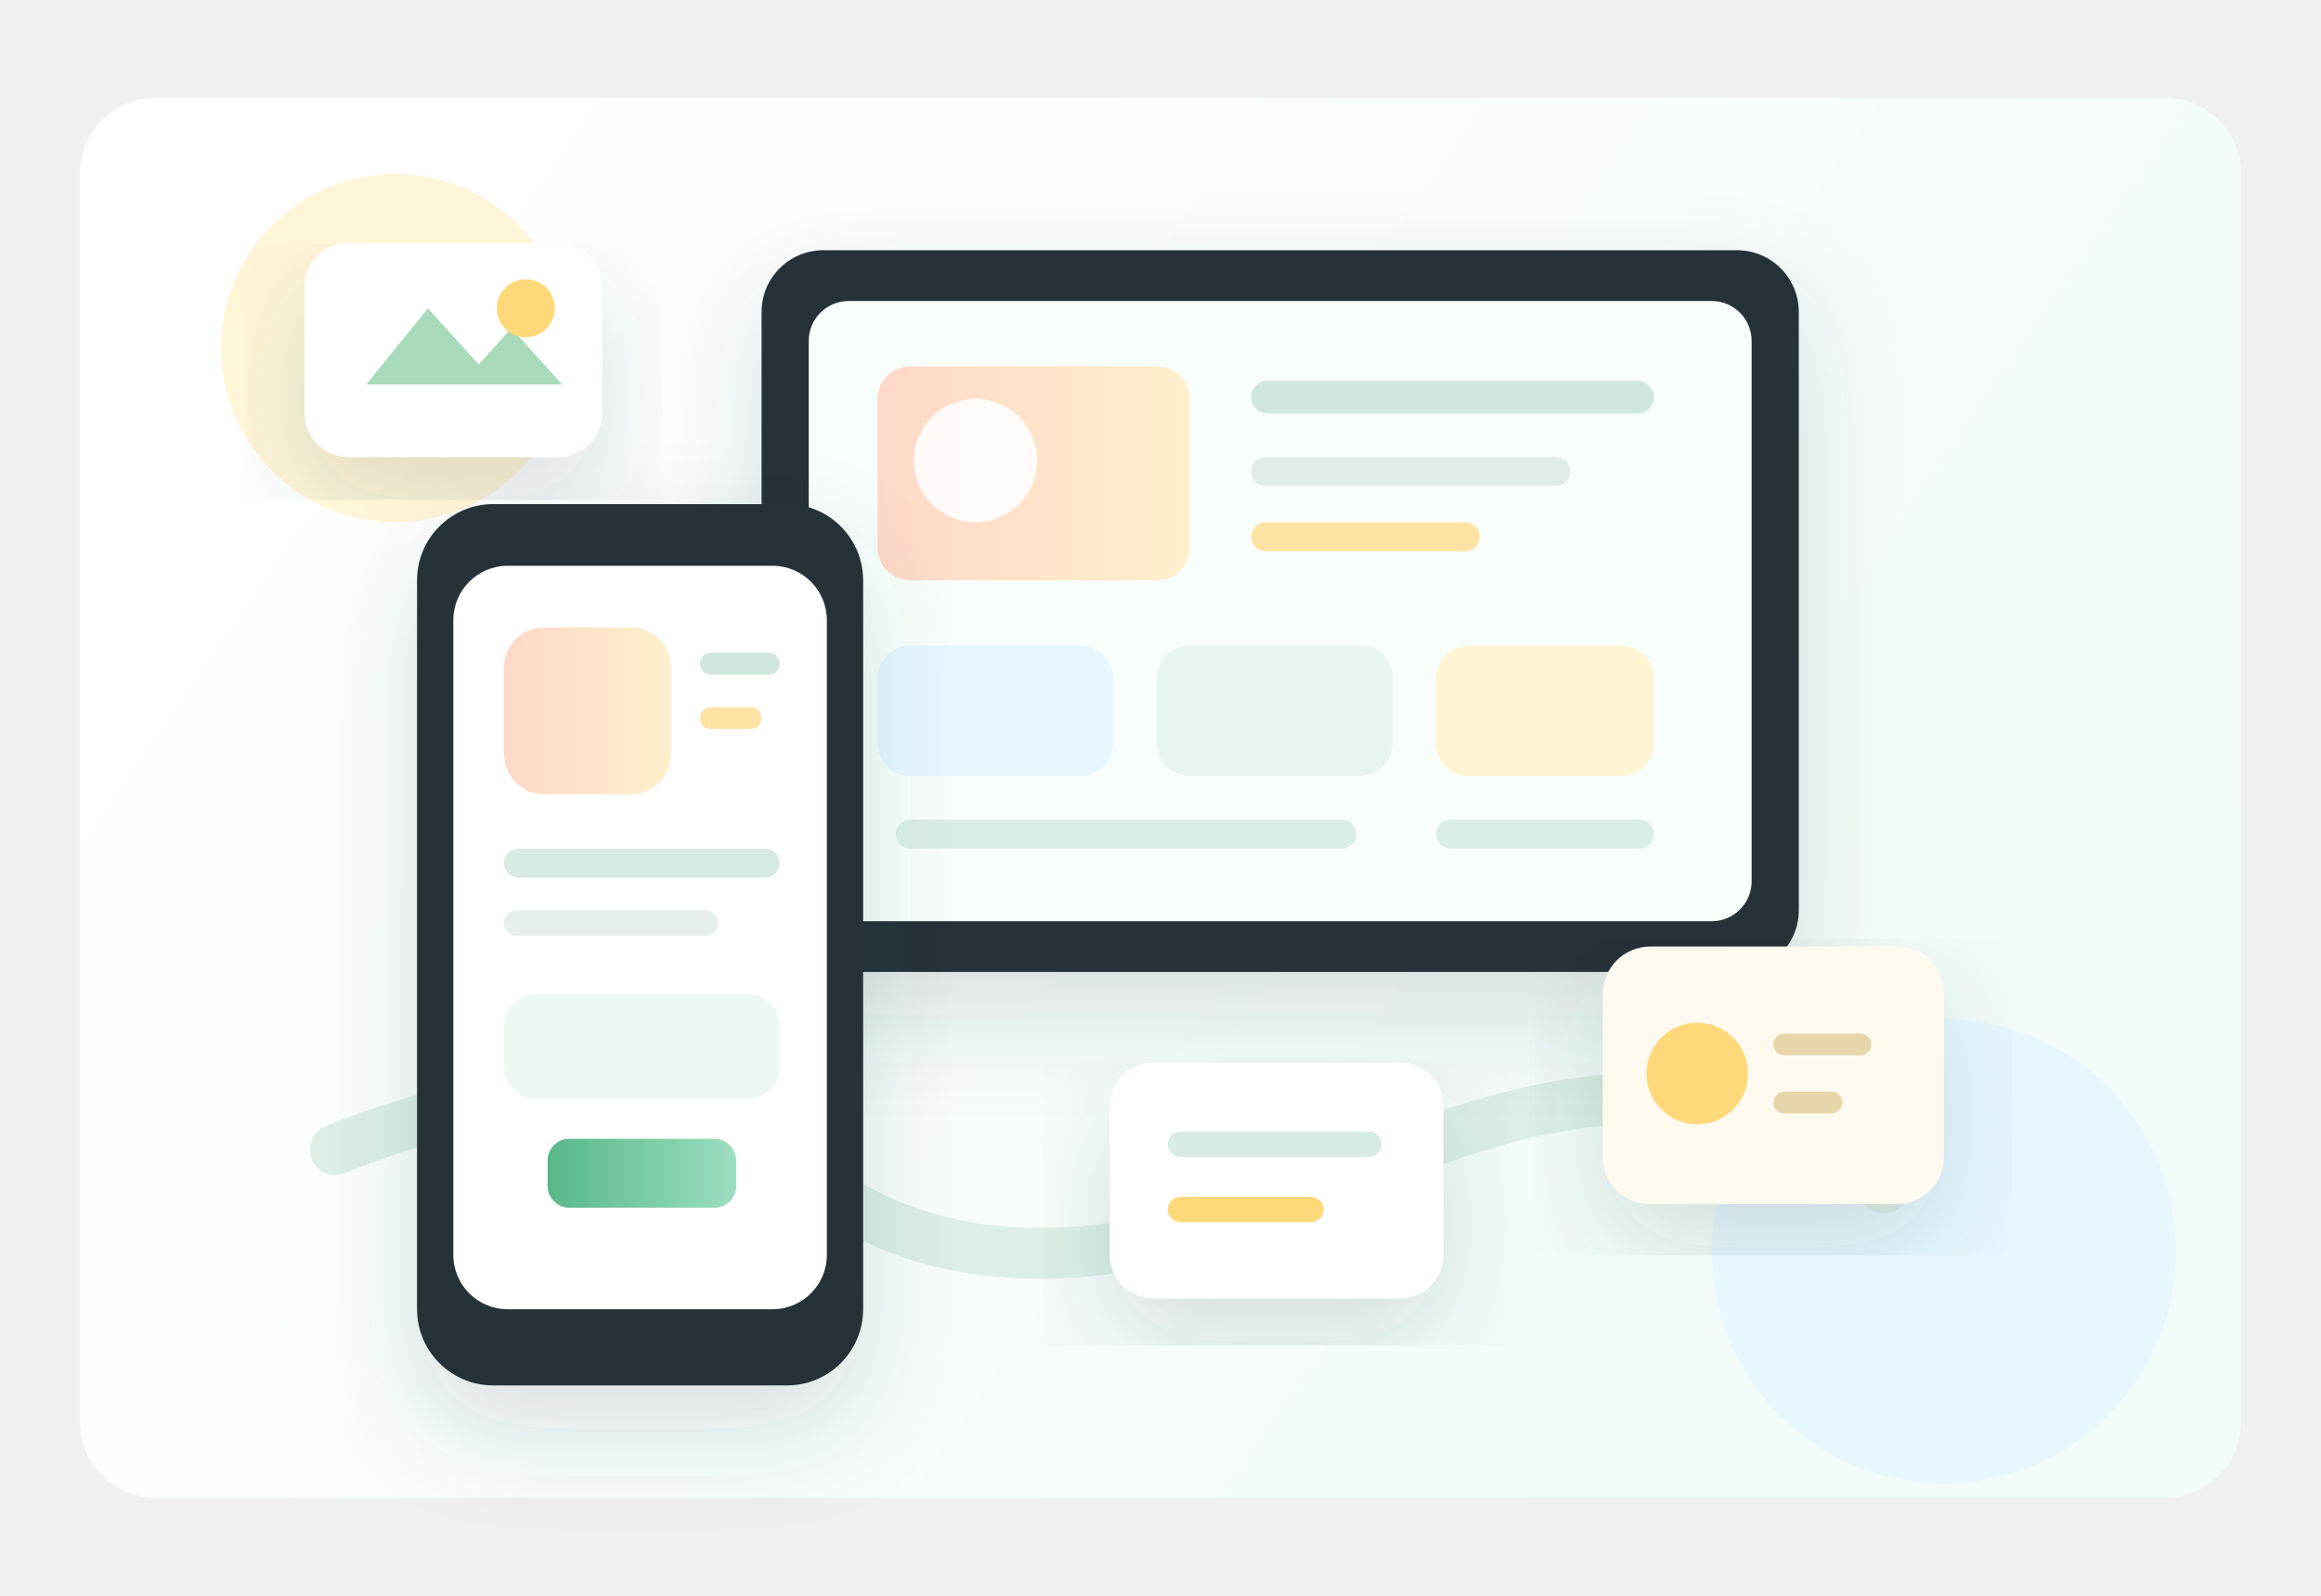
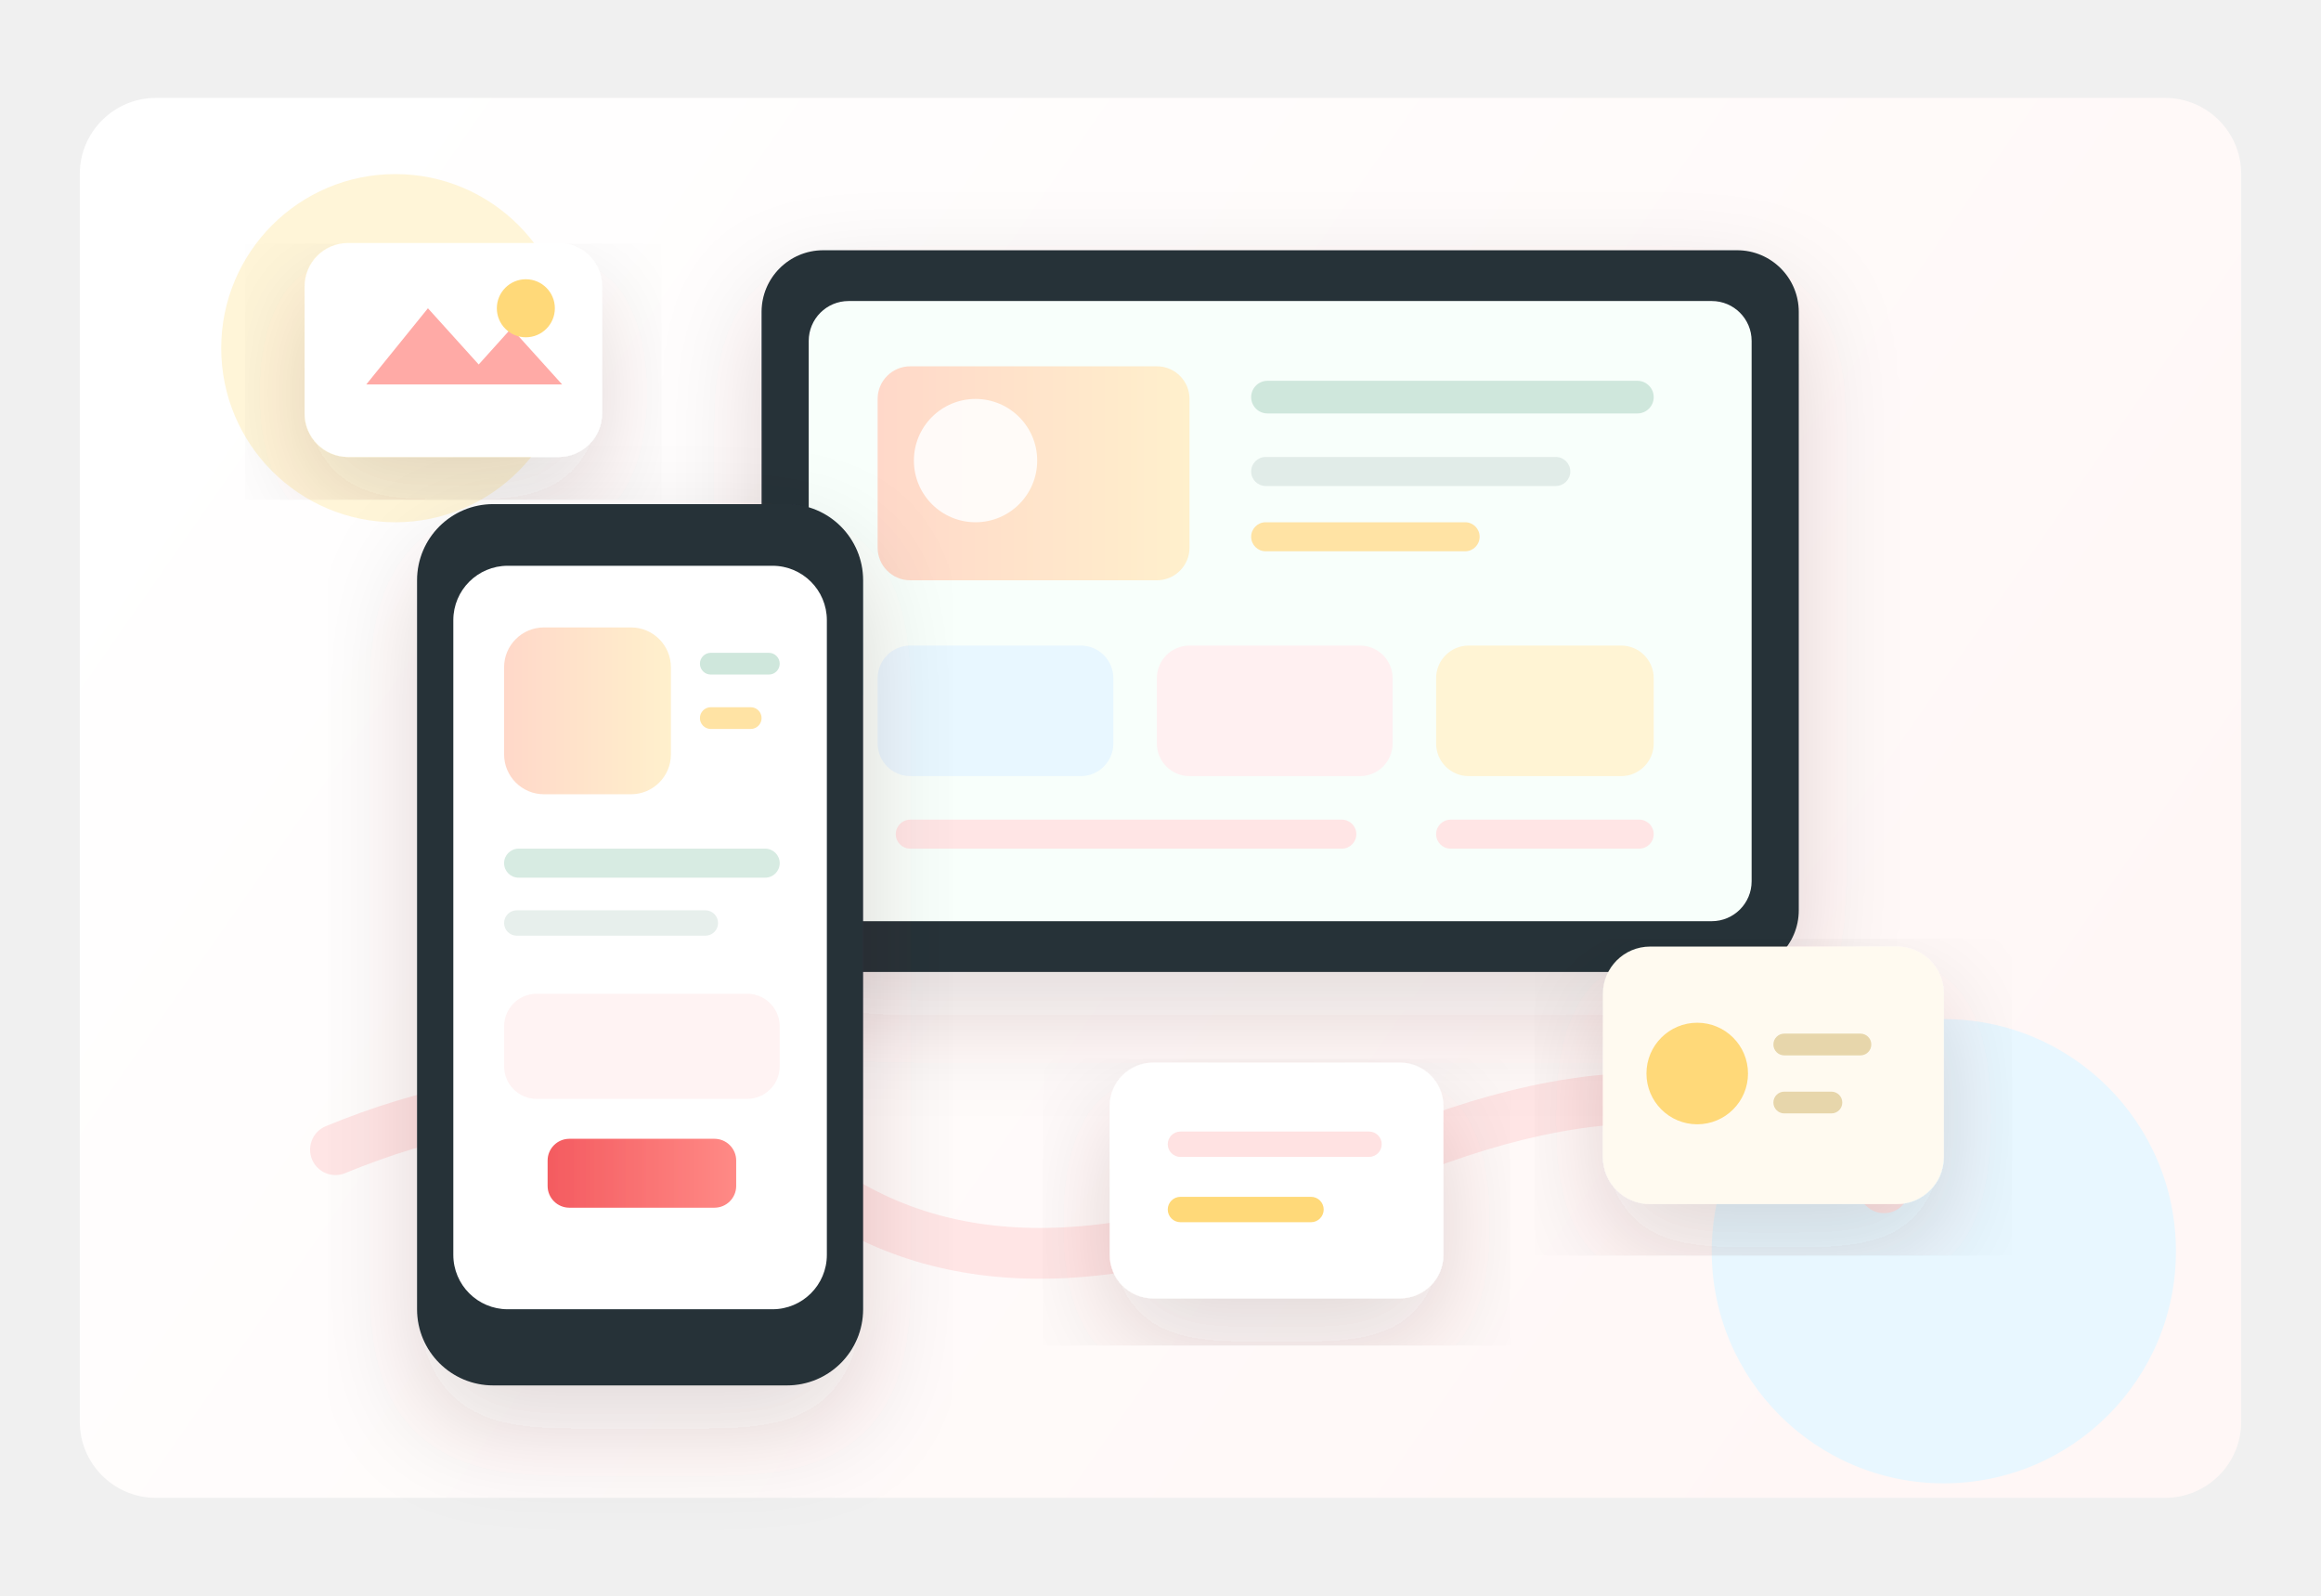
<svg xmlns="http://www.w3.org/2000/svg" viewBox="0 0 1280 880" role="img" aria-labelledby="title desc">
  <defs>
    <linearGradient id="desk" x1="140" x2="1060" y1="120" y2="760" gradientUnits="userSpaceOnUse">
      <stop stop-color="#ffffff" />
-       <stop offset="1" stop-color="#f1fbf7" />
+       <stop offset="1" stop-color="#fff7f6" />
    </linearGradient>
    <linearGradient id="green" x1="0" x2="1">
-       <stop stop-color="#58b88a" />
-       <stop offset="1" stop-color="#9cdec0" />
+       <stop stop-color="#f45b60" />
+       <stop offset="1" stop-color="#ff8a86" />
    </linearGradient>
    <linearGradient id="peach" x1="0" x2="1">
      <stop stop-color="#ffd8c9" />
      <stop offset="1" stop-color="#fff0cc" />
    </linearGradient>
    <filter id="shadow" x="-20%" y="-20%" width="140%" height="140%">
-       <feDropShadow dx="0" dy="24" stdDeviation="28" flood-color="#235246" flood-opacity=".16" />
+       <feDropShadow dx="0" dy="24" stdDeviation="28" flood-color="#4a2622" flood-opacity=".16" />
    </filter>
  </defs>
  <rect x="44" y="54" width="1192" height="772" rx="42" fill="url(#desk)" />
  <circle cx="218" cy="192" r="96" fill="#fff5d8" />
  <circle cx="1072" cy="690" r="128" fill="#e8f7ff" />
-   <path d="M185 634c102-42 190-36 264 18 73 54 172 52 298-5 127-58 224-55 292 8" fill="none" stroke="#dceee6" stroke-width="28" stroke-linecap="round" />
+   <path d="M185 634c102-42 190-36 264 18 73 54 172 52 298-5 127-58 224-55 292 8" fill="none" stroke="#ffe5e5" stroke-width="28" stroke-linecap="round" />
  <g filter="url(#shadow)">
    <rect x="420" y="138" width="572" height="398" rx="34" fill="#263238" />
    <rect x="446" y="166" width="520" height="342" rx="22" fill="#f8fffb" />
    <rect x="484" y="202" width="172" height="118" rx="18" fill="url(#peach)" />
    <circle cx="538" cy="254" r="34" fill="#ffffff" opacity=".86" />
    <rect x="690" y="210" width="222" height="18" rx="9" fill="#cfe7dc" />
    <rect x="690" y="252" width="176" height="16" rx="8" fill="#e1ece8" />
    <rect x="690" y="288" width="126" height="16" rx="8" fill="#ffe3a4" />
    <rect x="484" y="356" width="130" height="72" rx="18" fill="#e8f7ff" />
-     <rect x="638" y="356" width="130" height="72" rx="18" fill="#e8f5ee" />
+     <rect x="638" y="356" width="130" height="72" rx="18" fill="#fff0f1" />
    <rect x="792" y="356" width="120" height="72" rx="18" fill="#fff4d4" />
-     <rect x="494" y="452" width="254" height="16" rx="8" fill="#dbeee6" />
-     <rect x="792" y="452" width="120" height="16" rx="8" fill="#dbeee6" />
+     <rect x="494" y="452" width="254" height="16" rx="8" fill="#ffe5e5" />
+     <rect x="792" y="452" width="120" height="16" rx="8" fill="#ffe5e5" />
  </g>
  <g filter="url(#shadow)">
    <rect x="230" y="278" width="246" height="486" rx="42" fill="#263238" />
    <rect x="250" y="312" width="206" height="410" rx="30" fill="#ffffff" />
    <rect x="278" y="346" width="92" height="92" rx="22" fill="url(#peach)" />
    <rect x="386" y="360" width="44" height="12" rx="6" fill="#cfe7dc" />
    <rect x="386" y="390" width="34" height="12" rx="6" fill="#ffe3a4" />
    <rect x="278" y="468" width="152" height="16" rx="8" fill="#d7ebe2" />
    <rect x="278" y="502" width="118" height="14" rx="7" fill="#e7efec" />
-     <rect x="278" y="548" width="152" height="58" rx="18" fill="#edf8f3" />
+     <rect x="278" y="548" width="152" height="58" rx="18" fill="#fff3f3" />
    <rect x="302" y="628" width="104" height="38" rx="12" fill="url(#green)" />
  </g>
  <g filter="url(#shadow)">
    <rect x="884" y="522" width="188" height="142" rx="26" fill="#fffaf0" />
    <circle cx="936" cy="592" r="28" fill="#ffd979" />
    <rect x="978" y="570" width="54" height="12" rx="6" fill="#e7d6ab" />
    <rect x="978" y="602" width="38" height="12" rx="6" fill="#e7d6ab" />
  </g>
  <g filter="url(#shadow)">
    <rect x="168" y="134" width="164" height="118" rx="24" fill="#ffffff" />
-     <path d="M202 212l34-42 28 31 18-20 28 31H202Z" fill="#a9dabb" />
+     <path d="M202 212l34-42 28 31 18-20 28 31H202Z" fill="#ffaaa6" />
    <circle cx="290" cy="170" r="16" fill="#ffd979" />
  </g>
  <g filter="url(#shadow)">
    <rect x="612" y="586" width="184" height="130" rx="24" fill="#ffffff" />
-     <rect x="644" y="624" width="118" height="14" rx="7" fill="#d8ece3" />
+     <rect x="644" y="624" width="118" height="14" rx="7" fill="#ffe2e2" />
    <rect x="644" y="660" width="86" height="14" rx="7" fill="#ffd979" />
  </g>
</svg>
